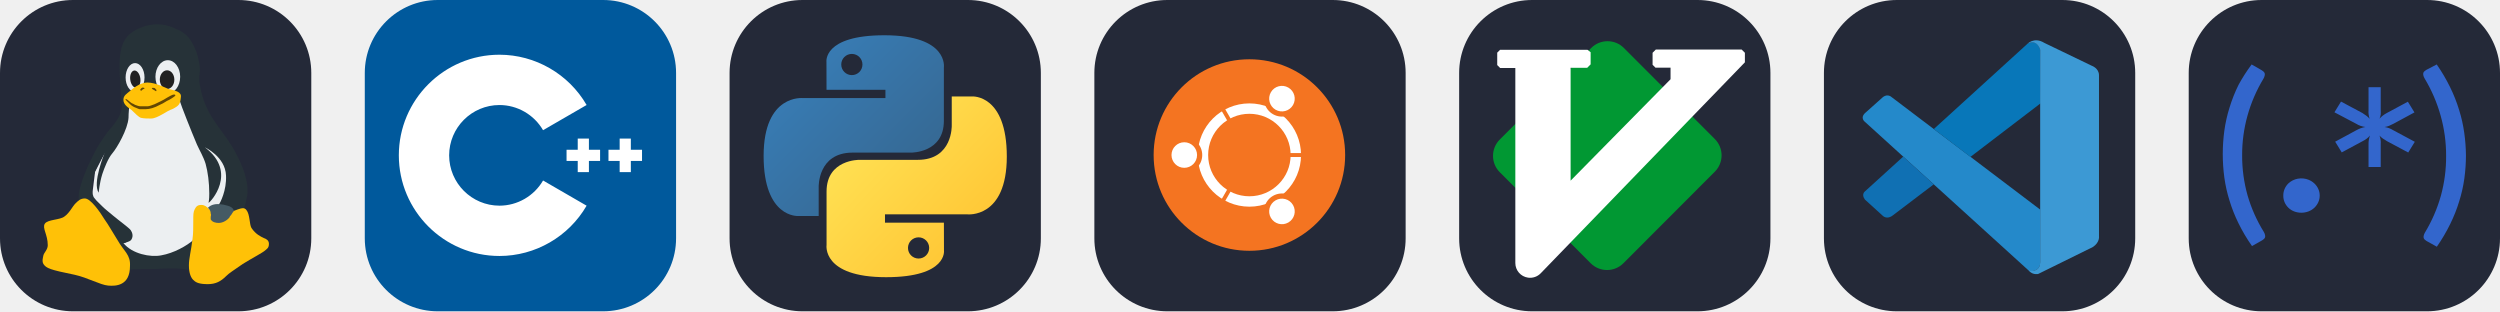
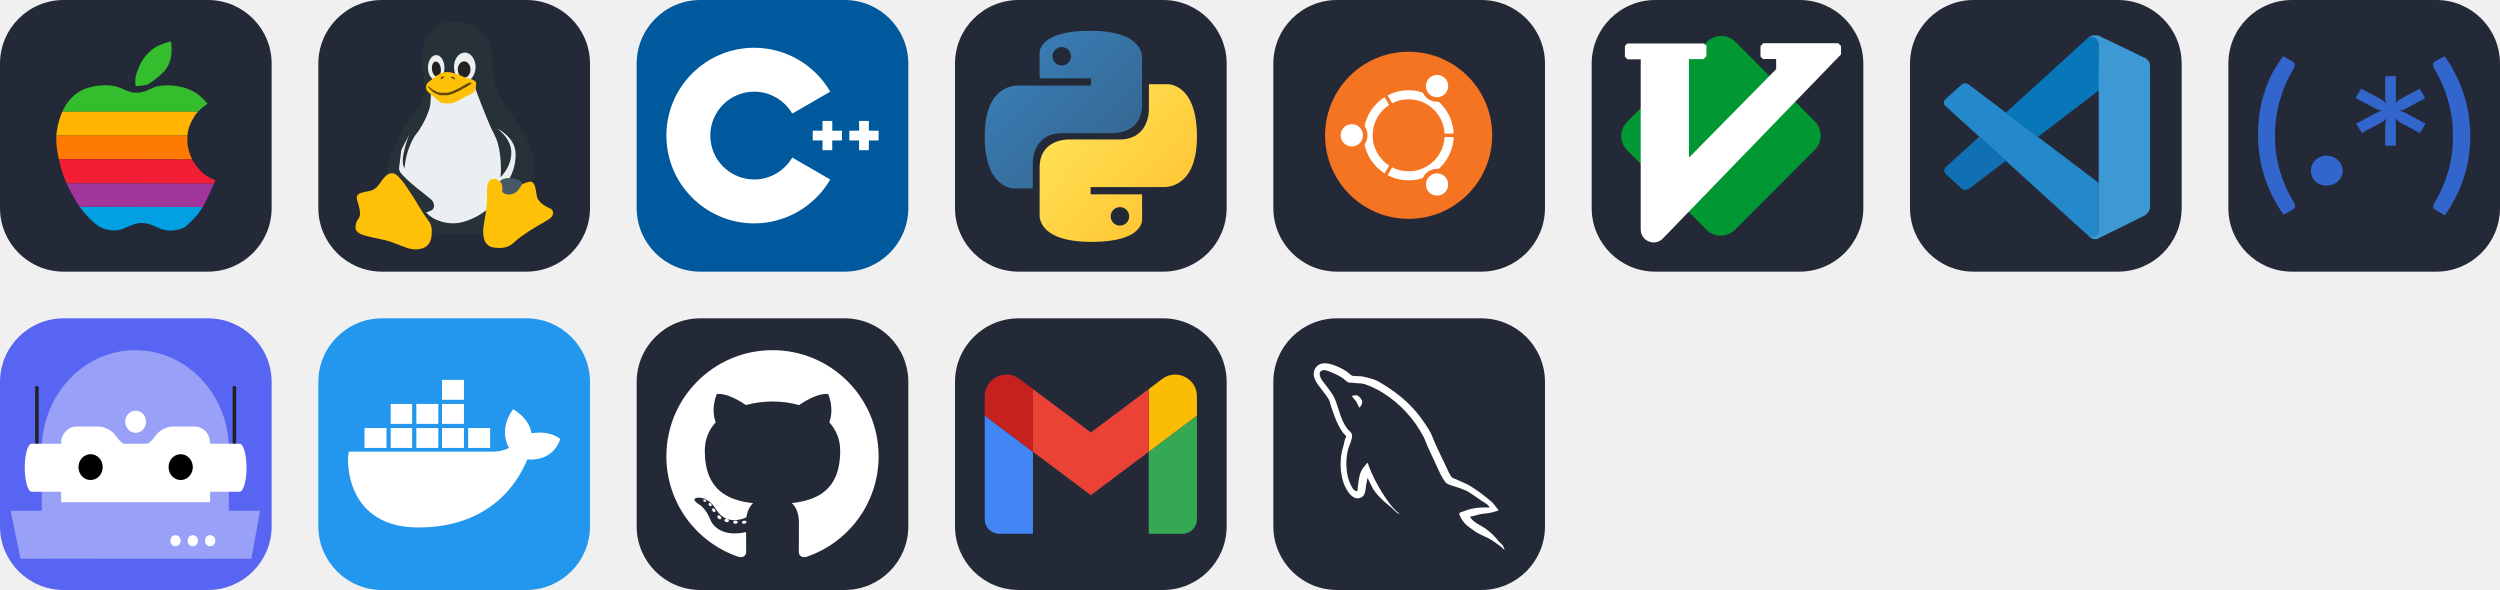
- <svg xmlns="http://www.w3.org/2000/svg" width="385.5" height="48" viewBox="0 0 2056 256" fill="none" version="1.1">
+ <svg xmlns="http://www.w3.org/2000/svg" width="441.75" height="104.25" viewBox="0 0 2356 556" fill="none" version="1.1">
  <g transform="translate(0, 0)">
+     <svg width="256" height="256" viewBox="0 0 256 256" fill="none">
+       <g clip-path="url(#clip0_33_740)">
+         <path d="M196 0H60C26.863 0 0 26.863 0 60V196C0 229.137 26.863 256 60 256H196C229.137 256 256 229.137 256 196V60C256 26.863 229.137 0 196 0Z" fill="#242938" />
+         <path fill-rule="evenodd" clip-rule="evenodd" d="M191.072 195.009C187.802 200.396 184.532 204.435 180.588 208.185C176.164 212.129 174.914 215.591 164.718 216.939C157.505 218.286 151.253 215.591 148.848 214.534C141.634 211.167 137.882 210.11 133.555 210.11C129.323 210.11 125.764 211.168 118.646 214.438C116.434 215.591 110.471 218.189 103.161 216.843C95.659 215.496 91.811 212.611 89.022 210.206C83.251 205.109 78.923 200.299 74.979 194.721L191.072 195.009Z" fill="#00A0E2" />
+         <path fill-rule="evenodd" clip-rule="evenodd" d="M58.725 105.27C62.092 97.672 66.516 92.574 70.941 89.015C82.194 79.782 100.565 79.205 109.029 81.417C115.955 83.148 120.86 87.38 128.651 87.38C136.826 87.38 141.538 83.244 147.984 81.417C156.448 79.301 174.915 79.974 186.938 89.208C190.497 91.901 193.765 95.556 195.593 97.576C191.266 100.75 188.668 103.058 186.552 105.27H58.725Z" fill="#34BE2D" />
+         <path fill-rule="evenodd" clip-rule="evenodd" d="M186.553 105.27C184.533 107.482 183.091 109.599 181.455 112.58C179.533 116.043 177.223 120.756 176.646 127.873H53.051C53.147 126.719 53.243 125.469 53.435 124.218C54.59 116.62 56.417 110.368 58.726 105.27H186.553Z" fill="#FFB400" />
+         <path fill-rule="evenodd" clip-rule="evenodd" d="M176.646 127.873C176.55 130.052 176.55 132.235 176.646 134.414C176.935 139.704 178.762 145.571 181.167 150.284L55.455 149.995C53.724 142.397 52.762 134.606 53.051 127.873H176.646Z" fill="#FF7A00" />
+         <path fill-rule="evenodd" clip-rule="evenodd" d="M181.166 150.284C182.15 152.325 183.342 154.259 184.724 156.055C192.996 166.635 196.555 166.635 202.999 169.906C202.52 171.058 202.135 172.118 201.653 173.08L62.765 172.791C60.072 166.924 57.283 158.652 55.455 149.996L181.166 150.284Z" fill="#F41E34" />
+         <path fill-rule="evenodd" clip-rule="evenodd" d="M201.653 173.08C197.614 182.506 194.343 189.429 191.072 195.009L74.981 194.721C71.133 189.046 67.671 182.793 63.727 175.002C63.438 174.329 63.054 173.559 62.765 172.791L201.653 173.08Z" fill="#A2359C" />
+         <path fill-rule="evenodd" clip-rule="evenodd" d="M161.352 52.658C160.679 57.467 158.274 63.623 154.427 67.566C150.289 71.991 143.846 76.8 139.998 79.205C137.882 80.551 132.399 80.743 127.88 81.225C127.303 77.185 127.207 73.722 128.457 69.971C130.092 65.547 132.21 59.199 135.575 54.774C139.711 49.292 144.424 45.541 147.021 44.194C150.484 42.463 156.255 39.866 161.256 39C161.449 43.424 162.123 48.426 161.352 52.658Z" fill="#34BE2D" />
+       </g>
+       <defs>
+         <clipPath id="clip0_33_740">
+           <rect width="256" height="256" fill="white" />
+         </clipPath>
+       </defs>
+     </svg>
+   </g>
+   <g transform="translate(300, 0)">
    <svg width="256" height="256" fill="none" viewBox="0 0 256 256">
      <rect width="256" height="256" fill="#242938" rx="60" />
      <path fill="#ECEFF1" d="M85.949 199.926L110.48 213.546H147.576L182.278 187.491L197.834 146.632L161.935 103.405L151.764 79.127L102.104 80.903L102.702 94.523L93.129 112.287L78.171 141.303L75.18 165.581L85.949 199.926Z" />
      <path fill="#263238" d="M187.064 114.656C177.491 101.036 169.713 92.746 165.525 75.574C161.337 58.401 166.722 63.139 163.132 48.335C161.337 40.637 158.345 35.307 155.354 31.162C151.764 27.017 147.576 24.648 145.182 24.056C139.798 21.096 127.233 16.358 111.677 24.648C95.522 32.939 97.317 50.703 100.309 86.825C100.309 89.193 99.71 92.154 98.514 94.523C96.121 99.852 91.932 104.589 88.343 108.735C84.154 114.656 79.966 120.578 76.975 127.091C69.795 140.711 63.213 157.883 65.008 164.397C68 163.805 105.694 220.652 105.694 221.836C108.087 221.244 118.258 221.244 127.233 221.244C139.798 220.652 146.977 220.06 157.149 222.428C157.149 220.652 156.55 218.875 156.55 217.099C156.55 213.546 157.149 210.585 157.747 206.44C158.345 203.479 158.944 200.519 159.542 196.966C153.559 202.295 142.789 208.217 132.618 209.993C123.643 211.769 108.685 208.809 101.505 199.926C102.104 199.926 103.3 199.926 103.899 199.334C105.694 198.742 107.489 198.15 108.087 196.966C109.882 194.005 108.685 191.044 107.489 189.268C106.292 187.491 97.317 180.977 93.129 177.425C88.941 173.872 86.548 172.095 84.154 169.727C84.154 169.727 80.564 166.174 79.368 164.989C78.171 163.805 77.573 162.621 76.975 162.028C75.778 159.068 75.18 155.515 75.778 150.778C76.376 144.264 78.769 138.934 81.761 133.013C82.958 130.644 85.949 125.907 85.949 125.907C85.949 125.907 75.778 150.778 81.163 158.476C81.163 158.476 81.761 150.778 84.154 143.08C85.949 137.75 88.941 130.052 92.531 125.907C96.121 121.762 105.095 106.366 105.694 96.891C105.694 92.746 106.292 88.601 106.292 85.641C103.899 83.272 145.781 77.35 148.174 83.864C148.772 86.233 157.149 107.55 161.935 118.801C164.328 124.131 167.32 128.868 169.115 134.789C170.91 141.303 172.106 150.185 172.106 159.068C172.106 160.844 172.106 163.805 171.508 166.766C172.705 166.766 196.039 141.895 168.517 121.17C168.517 121.17 185.269 128.868 185.868 144.264C186.466 156.699 181.081 166.766 179.885 168.542C180.483 168.542 192.449 173.872 193.047 173.872C195.441 173.872 200.227 172.095 200.227 172.095C200.826 170.319 202.62 165.581 202.62 163.805C206.809 150.185 196.637 128.276 187.064 114.656V114.656Z" />
      <path fill="#ECEFF1" d="M111.078 75.574C115.374 75.574 118.856 70.271 118.856 63.731C118.856 57.19 115.374 51.888 111.078 51.888C106.783 51.888 103.3 57.19 103.3 63.731C103.3 70.271 106.783 75.574 111.078 75.574Z" />
      <path fill="#ECEFF1" d="M138.002 76.758C143.62 76.758 148.174 70.66 148.174 63.139C148.174 55.617 143.62 49.519 138.002 49.519C132.385 49.519 127.831 55.617 127.831 63.139C127.831 70.66 132.385 76.758 138.002 76.758Z" />
      <path fill="#212121" d="M115.424 64.541C114.927 60.648 112.663 57.724 110.368 58.011C108.074 58.298 106.616 61.687 107.114 65.581C107.611 69.474 109.874 72.398 112.169 72.111C114.464 71.823 115.921 68.434 115.424 64.541Z" />
      <path fill="#212121" d="M137.404 73.205C140.709 73.205 143.387 69.759 143.387 65.507C143.387 61.256 140.709 57.809 137.404 57.809C134.1 57.809 131.421 61.256 131.421 65.507C131.421 69.759 134.1 73.205 137.404 73.205Z" />
      <path fill="#FFC107" d="M216.98 195.781C214.587 194.597 210.398 192.82 206.808 187.491C205.014 184.53 205.612 176.24 202.62 172.687C200.825 170.319 198.432 171.503 197.834 171.503C192.449 172.687 179.884 180.977 171.508 171.503C170.311 170.319 168.516 168.542 165.525 168.542C162.533 168.542 161.337 169.726 160.14 172.095C158.943 174.464 158.943 176.24 158.943 182.162C158.943 186.899 158.943 192.228 158.345 196.373C157.148 206.44 155.354 212.362 155.354 218.283C155.354 224.797 157.148 228.942 159.542 230.718C161.337 232.495 164.328 233.679 170.91 233.679C177.491 233.679 181.679 231.311 185.868 227.165C188.859 224.205 191.252 223.02 199.629 217.099C206.21 212.954 216.382 207.624 218.176 205.848C219.373 204.664 221.168 204.071 221.168 200.518C221.168 197.558 218.775 196.373 216.98 195.781V195.781Z" />
      <path fill="#FFC107" d="M96.719 197.558C90.736 188.083 90.137 186.307 85.949 180.385C82.359 174.464 74.581 163.213 69.795 163.213C66.205 163.213 64.41 164.989 62.017 167.358C59.623 169.726 57.23 175.056 53.042 178.017C49.452 180.977 39.281 180.385 36.888 183.938C34.494 187.491 39.281 192.821 39.281 201.703C39.281 205.256 36.289 207.624 35.691 209.993C35.093 212.954 34.494 214.73 35.691 217.099C38.084 220.652 41.076 221.836 61.418 225.981C72.188 228.35 82.359 234.271 88.941 234.864C95.522 235.456 106.89 234.864 106.89 218.875C107.489 209.401 102.104 207.032 96.719 197.558Z" />
      <path fill="#FFC107" d="M108.087 90.378C104.497 88.009 101.505 85.64 101.505 82.088C101.505 78.535 103.899 77.35 107.489 74.389C108.087 73.797 114.668 67.876 121.25 67.876C127.831 67.876 135.609 72.021 138.601 73.205C143.986 74.389 149.37 75.574 148.772 79.719C148.174 85.64 147.576 86.825 141.592 89.785C137.404 90.97 129.626 97.484 124.241 97.484C121.848 97.484 118.258 97.484 115.865 96.891C114.07 96.299 111.078 93.338 108.087 90.378V90.378Z" />
      <path fill="#634703" d="M106.89 85.641C108.087 86.825 109.882 88.009 111.677 88.601C112.873 89.193 114.668 89.786 114.668 89.786C117.062 89.786 118.857 89.786 120.053 89.786C123.045 89.786 127.233 88.601 131.421 86.233C135.609 84.456 136.208 83.272 139.199 82.088C142.191 80.311 145.182 78.535 143.986 77.942C142.789 77.35 141.592 77.942 137.404 80.311C133.814 82.68 130.823 83.864 127.233 85.641C125.438 86.233 123.045 87.417 121.25 87.417C119.455 87.417 117.66 87.417 115.865 87.417C114.07 87.417 112.873 86.825 111.078 86.233C109.882 85.641 109.283 85.048 108.685 85.048C107.489 84.456 105.095 82.088 103.899 81.495C103.899 81.495 102.702 81.495 103.3 82.088C105.095 83.864 105.694 84.456 106.89 85.641Z" />
      <path fill="#634703" d="M124.84 72.613C125.438 73.797 126.635 73.797 127.233 74.389C127.831 74.982 128.429 74.982 128.429 74.982C129.028 74.389 128.429 73.205 127.831 73.205C127.831 72.021 124.84 72.021 124.84 72.613V72.613Z" />
      <path fill="#634703" d="M115.267 73.797C115.267 74.389 116.463 74.982 116.463 74.389C117.062 73.797 117.66 73.205 118.258 73.205C119.455 72.613 118.856 72.021 117.062 72.021C115.865 72.613 115.865 73.205 115.267 73.797V73.797Z" />
      <path fill="#455A64" d="M173.303 178.609C173.303 179.201 173.303 179.793 173.303 180.385C174.5 182.754 177.491 183.346 179.884 183.346C183.474 183.346 187.064 180.977 188.859 178.609C188.859 178.017 189.457 177.424 190.056 176.832C191.252 175.056 191.851 173.872 192.449 173.279C192.449 173.279 191.851 172.687 191.851 172.095C191.252 170.911 189.457 169.726 187.064 169.134C185.269 168.542 182.278 167.95 181.081 167.95C175.696 167.358 172.705 169.134 170.91 170.911C170.91 170.911 171.508 170.911 171.508 171.503C172.705 172.687 173.303 173.872 173.303 175.648C173.901 176.832 173.303 177.424 173.303 178.609V178.609Z" />
    </svg>
  </g>
-   <g transform="translate(300, 0)">
+   <g transform="translate(600, 0)">
    <svg width="256" height="256" fill="none" viewBox="0 0 256 256">
      <rect width="256" height="256" fill="#00599C" rx="60" />
      <path fill="#fff" d="M110.759 210.517C65.125 210.517 28 173.392 28 127.759C28 82.125 65.125 45 110.759 45C140.204 45 167.667 60.846 182.427 86.353L146.611 107.079C139.224 94.311 125.485 86.379 110.759 86.379C87.942 86.379 69.379 104.942 69.379 127.759C69.379 150.575 87.942 169.138 110.759 169.138C125.486 169.138 139.225 161.206 146.613 148.436L182.429 169.161C167.669 194.671 140.206 210.517 110.759 210.517Z" />
      <path fill="#fff" d="M193.517 123.161H184.321V113.965H175.127V123.161H165.931V132.356H175.127V141.552H184.321V132.356H193.517V123.161Z" />
      <path fill="#fff" d="M228 123.161H218.804V113.965H209.61V123.161H200.414V132.356H209.61V141.552H218.804V132.356H228V123.161Z" />
    </svg>
  </g>
-   <g transform="translate(600, 0)">
+   <g transform="translate(900, 0)">
    <svg width="256" height="256" fill="none" viewBox="0 0 256 256">
      <rect width="256" height="256" fill="#242938" rx="60" />
      <path fill="url(#paint0_linear_2_47)" d="M127.279 29C76.507 29 79.677 51.018 79.677 51.018L79.734 73.828H128.185V80.677H60.489C60.489 80.677 28 76.993 28 128.222C28 179.452 56.357 177.636 56.357 177.636H73.281V153.863C73.281 153.863 72.369 125.506 101.186 125.506H149.24C149.24 125.506 176.239 125.942 176.239 99.412V55.546C176.239 55.546 180.338 29 127.279 29ZM100.563 44.339C105.384 44.339 109.28 48.235 109.28 53.056C109.28 57.876 105.384 61.772 100.563 61.772C95.743 61.772 91.847 57.876 91.847 53.056C91.847 48.235 95.743 44.339 100.563 44.339Z" />
      <path fill="url(#paint1_linear_2_47)" d="M128.721 227.958C179.493 227.958 176.323 205.941 176.323 205.941L176.266 183.13H127.815V176.281H195.511C195.511 176.281 228 179.966 228 128.736C228 77.506 199.643 79.323 199.643 79.323H182.719V103.096C182.719 103.096 183.631 131.453 154.814 131.453H106.76C106.76 131.453 79.761 131.016 79.761 157.546V201.412C79.761 201.412 75.662 227.958 128.721 227.958ZM155.437 212.619C150.616 212.619 146.72 208.723 146.72 203.903C146.72 199.082 150.616 195.186 155.437 195.186C160.257 195.186 164.154 199.082 164.154 203.903C164.154 208.723 160.257 212.619 155.437 212.619Z" />
      <defs>
        <linearGradient id="paint0_linear_2_47" x1="47.22" x2="146.333" y1="46.896" y2="145.02" gradientUnits="userSpaceOnUse">
          <stop stop-color="#387EB8" />
          <stop offset="1" stop-color="#366994" />
        </linearGradient>
        <linearGradient id="paint1_linear_2_47" x1="108.056" x2="214.492" y1="109.905" y2="210.522" gradientUnits="userSpaceOnUse">
          <stop stop-color="#FFE052" />
          <stop offset="1" stop-color="#FFC331" />
        </linearGradient>
      </defs>
    </svg>
  </g>
-   <g transform="translate(900, 0)">
+   <g transform="translate(1200, 0)">
    <svg width="256" height="256" viewBox="0 0 256 256" fill="none">
      <g clip-path="url(#clip0_33_899)">
        <path d="M196 0H60C26.863 0 0 26.863 0 60V196C0 229.137 26.863 256 60 256H196C229.137 256 256 229.137 256 196V60C256 26.863 229.137 0 196 0Z" fill="#242938" />
        <path d="M127.5 206.25C170.992 206.25 206.25 170.992 206.25 127.5C206.25 84.008 170.992 48.75 127.5 48.75C84.008 48.75 48.75 84.008 48.75 127.5C48.75 170.992 84.008 206.25 127.5 206.25Z" fill="#F47421" />
        <path d="M127.5 165.694C148.594 165.694 165.694 148.594 165.694 127.5C165.694 106.406 148.594 89.306 127.5 89.306C106.406 89.306 89.306 106.406 89.306 127.5C89.306 148.594 106.406 165.694 127.5 165.694Z" stroke="white" stroke-width="8.55" />
        <path d="M73.95 142.266C82.105 142.266 88.716 135.655 88.716 127.5C88.716 119.345 82.105 112.734 73.95 112.734C65.795 112.734 59.184 119.345 59.184 127.5C59.184 135.655 65.795 142.266 73.95 142.266Z" fill="#F47421" />
        <path d="M157.25 127.5H174.75H157.25Z" fill="black" />
        <path d="M157.25 127.5H174.75" stroke="#F47421" stroke-width="3.238" />
        <path d="M73.95 138.013C79.756 138.013 84.463 133.306 84.463 127.5C84.463 121.694 79.756 116.987 73.95 116.987C68.144 116.987 63.437 121.694 63.437 127.5C63.437 133.306 68.144 138.013 73.95 138.013Z" fill="white" />
        <path d="M141.487 73.742C137.41 80.804 139.83 89.835 146.892 93.912C153.954 97.989 162.985 95.57 167.062 88.507C171.14 81.445 168.72 72.414 161.658 68.337C154.595 64.259 145.565 66.679 141.487 73.742Z" fill="#F47421" />
        <path d="M112.625 153.264L103.875 168.42L112.625 153.264Z" fill="black" />
        <path d="M112.625 153.264L103.875 168.42" stroke="#F47421" stroke-width="3.238" />
        <path d="M145.17 75.868C142.267 80.896 143.99 87.326 149.018 90.229C154.046 93.132 160.476 91.409 163.379 86.381C166.282 81.353 164.559 74.923 159.531 72.02C154.503 69.117 148.073 70.84 145.17 75.868Z" fill="white" />
        <path d="M167.062 166.493C162.985 159.43 153.954 157.011 146.892 161.088C139.829 165.166 137.41 174.196 141.487 181.259C145.565 188.321 154.595 190.741 161.658 186.663C168.72 182.586 171.14 173.555 167.062 166.493Z" fill="#F47421" />
        <path d="M112.625 101.736L103.875 86.58L112.625 101.736Z" fill="black" />
        <path d="M112.625 101.736L103.875 86.58" stroke="#F47421" stroke-width="3.238" />
        <path d="M163.379 168.619C160.476 163.591 154.047 161.868 149.018 164.771C143.99 167.674 142.267 174.104 145.17 179.132C148.073 184.161 154.503 185.883 159.531 182.98C164.56 180.077 166.282 173.648 163.379 168.619Z" fill="white" />
      </g>
      <defs>
        <clipPath id="clip0_33_899">
          <rect width="256" height="256" fill="white" />
        </clipPath>
      </defs>
    </svg>
  </g>
-   <g transform="translate(1200, 0)">
+   <g transform="translate(1500, 0)">
    <svg width="256" height="256" fill="none" viewBox="0 0 256 256">
      <rect width="256" height="256" fill="#242938" rx="60" />
      <path fill="#019833" d="M135.498 39.462C128.076 32.03 116.032 32.03 108.61 39.462L33.408 114.765C26 122.183 26 134.199 33.408 141.617L108.186 216.495C115.608 223.927 127.652 223.927 135.074 216.495L210.276 141.191C217.684 133.773 217.684 121.757 210.276 114.339L135.498 39.462Z" />
      <path fill="#fff" d="M161.769 40.71L159.083 43.399V53.269L161.435 55.623H173.86V65.161L91.672 148.576V55.742H105.331L108.133 52.937V42.948L105.546 40.947H33.667L31.316 43.301V53.505L33.707 55.899H46.209V216.316C46.209 222.361 50.655 227.485 56.64 228.335V228.335C60.489 228.883 64.368 227.553 67.072 224.759L235 51.247V43.4L232.315 40.712L161.769 40.71Z" />
    </svg>
  </g>
-   <g transform="translate(1500, 0)">
+   <g transform="translate(1800, 0)">
    <svg width="256" height="256" fill="none" viewBox="0 0 256 256">
      <rect width="256" height="256" fill="#242938" rx="60" />
      <path fill="#2489CA" d="M33.716 100.208C33.716 100.208 28.981 96.795 34.663 92.238L47.899 80.402C47.899 80.402 51.687 76.417 55.691 79.889L177.84 172.368V216.714C177.84 216.714 177.781 223.678 168.844 222.908L33.716 100.208Z" />
      <path fill="#1070B3" d="M65.2 128.792L33.716 157.415C33.716 157.415 30.48 159.822 33.716 164.123L48.333 177.418C48.333 177.418 51.805 181.147 56.934 176.905L90.312 151.596L65.2 128.792Z" />
      <path fill="#0877B9" d="M120.474 129.029L178.215 84.939L177.84 40.83C177.84 40.83 175.374 31.203 167.148 36.214L90.312 106.145L120.474 129.029Z" />
      <path fill="#3C99D4" d="M168.844 222.968C172.198 226.4 176.262 225.276 176.262 225.276L221.259 203.103C227.019 199.177 226.21 194.305 226.21 194.305V61.898C226.21 56.079 220.252 54.067 220.252 54.067L181.253 35.267C172.731 30 167.148 36.214 167.148 36.214C167.148 36.214 174.328 31.046 177.84 40.83V215.905C177.84 217.109 177.583 218.292 177.071 219.358C176.045 221.429 173.816 223.362 168.47 222.553L168.844 222.968Z" />
    </svg>
  </g>
-   <g transform="translate(1800, 0)">
+   <g transform="translate(2100, 0)">
    <svg width="256" height="256" fill="none" viewBox="0 0 256 256">
      <rect width="256" height="256" fill="#242938" rx="60" />
      <path fill="#36C" d="M43.935 127.954C43.903 139.053 45.418 150.108 48.441 160.84C51.482 171.299 55.959 181.345 61.76 190.728C62.236 191.516 62.574 192.37 62.762 193.258C62.944 193.902 62.944 194.58 62.762 195.225C62.553 195.762 62.21 196.244 61.76 196.631L60.358 197.661L52.046 202.346C47.833 196.376 44.117 190.111 40.93 183.607C37.94 177.552 35.462 171.287 33.52 164.869C31.603 158.734 30.197 152.469 29.314 146.13C27.562 133.253 27.562 120.219 29.314 107.342C30.197 101.003 31.603 94.738 33.52 88.603C35.471 82.188 37.949 75.923 40.93 69.865C44.108 64.013 47.722 58.377 51.746 53L60.058 57.778L61.46 58.809C61.904 59.2 62.246 59.681 62.461 60.214C62.644 60.859 62.644 61.537 62.461 62.182C62.27 63.069 61.932 63.922 61.46 64.712C49.843 84.009 43.802 105.806 43.935 127.954V127.954ZM77.783 160.84C77.757 158.947 78.131 157.069 78.885 155.312C79.602 153.641 80.656 152.114 81.99 150.815C84.109 148.829 86.815 147.482 89.76 146.947C92.705 146.413 95.754 146.716 98.513 147.817C102.121 149.25 104.993 151.937 106.525 155.312C107.329 157.058 107.738 158.94 107.727 160.84C107.741 162.741 107.332 164.623 106.525 166.368C105.765 168.04 104.678 169.566 103.32 170.865C101.947 172.154 100.313 173.173 98.513 173.863C94.724 175.301 90.485 175.301 86.696 173.863C84.925 173.176 83.323 172.155 81.99 170.865C80.618 169.535 79.541 167.965 78.819 166.245C78.097 164.524 77.746 162.688 77.783 160.84V160.84ZM185.939 116.617L180.532 125.424L163.006 116.055L159.601 113.9C158.586 113.207 157.676 112.387 156.897 111.464C157.762 113.746 158.103 116.172 157.899 118.585V137.323H147.884V118.585C147.826 116.163 148.233 113.751 149.086 111.464C147.506 113.326 145.528 114.857 143.278 115.961L125.853 125.331L120.445 116.524L137.77 107.154C140.079 105.834 142.623 104.914 145.281 104.437C142.596 104.111 140.027 103.213 137.77 101.814L119.844 92.351L125.252 83.544L142.777 92.913L146.082 95.162C147.085 95.903 147.993 96.752 148.786 97.691C147.985 95.365 147.679 92.914 147.884 90.477V71.739H157.899V90.477C157.99 91.725 157.99 92.977 157.899 94.225C157.733 95.387 157.396 96.522 156.897 97.598C158.57 95.761 160.569 94.208 162.806 93.007L180.231 83.637L185.639 92.445L168.314 101.814L164.709 103.5C163.562 103.975 162.348 104.29 161.104 104.437C162.333 104.649 163.539 104.963 164.709 105.374C165.972 105.851 167.18 106.448 168.314 107.154L185.939 116.617ZM211.676 127.954C211.706 116.855 210.191 105.801 207.17 95.068C204.181 84.369 199.739 74.073 193.951 64.43C193.479 63.641 193.141 62.788 192.949 61.901C192.784 61.254 192.784 60.58 192.949 59.933C193.15 59.393 193.495 58.909 193.951 58.528L195.353 57.497L203.965 53C208.123 58.985 211.805 65.248 214.981 71.739C217.965 77.796 220.442 84.061 222.392 90.477C224.31 96.612 225.716 102.877 226.598 109.216C227.479 115.429 227.948 121.687 228 127.954C227.98 134.219 227.545 140.477 226.698 146.693C225.817 153.031 224.41 159.296 222.492 165.431C220.551 171.849 218.073 178.115 215.081 184.17C211.907 190.661 208.225 196.924 204.065 202.908L195.653 198.223L194.251 197.193C193.792 196.814 193.447 196.33 193.25 195.787C193.08 195.141 193.08 194.466 193.25 193.82C193.438 192.932 193.776 192.078 194.251 191.29C199.992 181.77 204.401 171.599 207.37 161.027C210.337 150.225 211.784 139.107 211.676 127.954V127.954Z" />
    </svg>
  </g>
+   <g transform="translate(0, 300)">
+     <svg width="256" height="256" fill="none" viewBox="0 0 256 256">
+       <rect width="256" height="256" fill="#5865F2" rx="60" />
+       <path fill="#98A0F7" fill-rule="evenodd" d="M149.541 226.539C178.626 226.516 207.754 226.692 236.881 226.539L245.105 181.333H10L19.303 226.539C62.712 226.255 106.151 226.572 149.541 226.539Z" clip-rule="evenodd" />
+       <path fill="#98A0F7" fill-rule="evenodd" d="M215.716 183.071H39.388V123.93C39.388 72.055 78.861 30 127.552 30C176.243 30 215.716 72.055 215.716 123.93V183.071Z" clip-rule="evenodd" />
+       <path fill="#fff" fill-rule="evenodd" d="M220.883 151.223V65.41V151.223ZM34.758 151.223V65.41Z" clip-rule="evenodd" />
+       <path stroke="#202225" stroke-linecap="round" stroke-linejoin="round" stroke-width="3.37" d="M34.758 151.223V65.41M220.883 151.223V65.41V151.223Z" />
+       <path fill="#fff" fill-rule="evenodd" d="M225.781 118.172H29.859C26.254 118.172 23.328 128.297 23.328 140.785C23.328 153.277 26.254 163.398 29.859 163.398H225.781C229.387 163.398 232.312 153.277 232.312 140.785C232.312 128.297 229.387 118.172 225.781 118.172Z" clip-rule="evenodd" />
+       <path fill="#fff" fill-rule="evenodd" d="M145.727 111.754C136.949 124.848 118.691 124.848 109.914 111.754C105.781 105.594 99.113 101.938 92.004 101.938H72.254C64.168 101.938 57.617 108.922 57.617 117.535V173.254H198.027V117.535C198.027 108.922 191.473 101.938 183.387 101.938H163.637C156.527 101.938 149.859 105.594 145.727 111.754Z" clip-rule="evenodd" />
+       <path fill="#fff" fill-rule="evenodd" d="M137.617 97.445C137.617 91.684 133.23 87.008 127.82 87.008C122.41 87.008 118.023 91.684 118.023 97.445C118.023 103.207 122.41 107.883 127.82 107.883C133.23 107.883 137.617 103.207 137.617 97.445Z" clip-rule="evenodd" />
+       <path fill="#000" fill-rule="evenodd" d="M96.801 140.207C96.801 133.48 91.684 128.027 85.371 128.027C79.059 128.027 73.941 133.48 73.941 140.207C73.941 146.93 79.059 152.383 85.371 152.383C91.684 152.383 96.801 146.93 96.801 140.207ZM181.699 140.207C181.699 133.48 176.582 128.027 170.27 128.027C163.957 128.027 158.84 133.48 158.84 140.207C158.84 146.93 163.957 152.383 170.27 152.383C176.582 152.383 181.699 146.93 181.699 140.207Z" clip-rule="evenodd" />
+       <path fill="#fff" fill-rule="evenodd" d="M202.922 209.551C202.922 206.672 200.73 204.332 198.027 204.332C195.32 204.332 193.129 206.672 193.129 209.551C193.129 212.434 195.32 214.77 198.027 214.77C200.73 214.77 202.922 212.434 202.922 209.551ZM186.598 209.551C186.598 206.672 184.406 204.332 181.699 204.332C178.992 204.332 176.801 206.672 176.801 209.551C176.801 212.434 178.992 214.77 181.699 214.77C184.406 214.77 186.598 212.434 186.598 209.551ZM170.27 209.551C170.27 206.672 168.078 204.332 165.371 204.332C162.668 204.332 160.473 206.672 160.473 209.551C160.473 212.434 162.668 214.77 165.371 214.77C168.078 214.77 170.27 212.434 170.27 209.551Z" clip-rule="evenodd" />
+     </svg>
+   </g>
+   <g transform="translate(300, 300)">
+     <svg width="256" height="256" fill="none" viewBox="0 0 256 256">
+       <rect width="256" height="256" fill="#2396ED" rx="60" />
+       <path fill="#fff" d="M141.187 122.123H161.904V103.379H141.187V122.123ZM116.525 122.123H137.241V103.379H116.525V122.123ZM92.355 122.123H113.072V103.379H92.355V122.123ZM68.186 122.123H88.409V103.379H68.186V122.123ZM43.523 122.123H64.24V103.379H43.523V122.123ZM68.186 99.433H88.409V80.69H68.186V99.433ZM92.355 99.433H113.072V80.69H92.355V99.433ZM116.525 99.433H137.241V80.69H116.525V99.433ZM116.525 76.744H137.241V58H116.525V76.744ZM228 113.738C228 113.738 219.121 105.352 200.871 108.312C198.898 94.007 183.607 85.622 183.607 85.622C183.607 85.622 169.303 102.886 179.661 122.123C176.702 123.603 171.769 125.576 164.37 125.576H28.726C26.259 134.948 26.259 197.097 94.328 197.097C143.16 197.097 179.661 174.408 196.925 132.974C222.574 134.948 228 113.738 228 113.738Z" />
+     </svg>
+   </g>
+   <g transform="translate(600, 300)">
+     <svg width="256" height="256" viewBox="0 0 256 256" fill="none">
+       <rect width="256" height="256" rx="60" fill="#242938" />
+       <path d="M128.001 30C72.779 30 28 74.771 28 130.001C28 174.184 56.653 211.668 96.387 224.891C101.384 225.817 103.219 222.722 103.219 220.081C103.219 217.696 103.126 209.819 103.083 201.463C75.263 207.512 69.393 189.664 69.393 189.664C64.844 178.105 58.289 175.032 58.289 175.032C49.216 168.825 58.973 168.953 58.973 168.953C69.015 169.658 74.303 179.258 74.303 179.258C83.222 194.546 97.697 190.126 103.403 187.571C104.301 181.107 106.892 176.696 109.752 174.199C87.54 171.67 64.191 163.095 64.191 124.778C64.191 113.86 68.098 104.939 74.495 97.936C73.456 95.418 70.034 85.246 75.463 71.472C75.463 71.472 83.861 68.784 102.971 81.723C110.948 79.507 119.502 78.396 128.001 78.358C136.499 78.396 145.061 79.507 153.052 81.723C172.139 68.784 180.525 71.472 180.525 71.472C185.968 85.246 182.544 95.418 181.505 97.936C187.917 104.939 191.797 113.86 191.797 124.778C191.797 163.187 168.403 171.644 146.135 174.119C149.722 177.223 152.918 183.308 152.918 192.638C152.918 206.018 152.802 216.787 152.802 220.081C152.802 222.742 154.602 225.86 159.671 224.878C199.383 211.64 228 174.169 228 130.001C228 74.771 183.227 30 128.001 30ZM65.454 172.453C65.233 172.95 64.452 173.099 63.74 172.758C63.014 172.432 62.607 171.754 62.842 171.256C63.057 170.744 63.841 170.602 64.564 170.945C65.291 171.271 65.705 171.955 65.454 172.453ZM70.373 176.842C69.896 177.285 68.963 177.079 68.331 176.38C67.677 175.683 67.554 174.751 68.038 174.302C68.529 173.86 69.434 174.067 70.089 174.764C70.743 175.47 70.871 176.395 70.373 176.842ZM73.747 182.458C73.134 182.884 72.132 182.485 71.513 181.595C70.9 180.706 70.9 179.64 71.526 179.212C72.147 178.785 73.134 179.169 73.762 180.052C74.373 180.956 74.373 182.023 73.747 182.458ZM79.454 188.962C78.906 189.566 77.739 189.404 76.884 188.579C76.01 187.773 75.766 186.629 76.316 186.024C76.871 185.418 78.045 185.589 78.906 186.407C79.774 187.211 80.039 188.364 79.454 188.962ZM86.83 191.157C86.588 191.941 85.464 192.297 84.331 191.964C83.2 191.621 82.46 190.704 82.689 189.912C82.924 189.124 84.053 188.753 85.194 189.109C86.323 189.45 87.065 190.361 86.83 191.157ZM95.224 192.089C95.252 192.913 94.292 193.597 93.103 193.612C91.907 193.639 90.94 192.971 90.927 192.16C90.927 191.327 91.866 190.65 93.061 190.63C94.251 190.607 95.224 191.269 95.224 192.089ZM103.47 191.773C103.613 192.577 102.787 193.404 101.606 193.624C100.445 193.836 99.37 193.339 99.223 192.541C99.079 191.716 99.92 190.89 101.079 190.676C102.262 190.471 103.32 190.955 103.47 191.773Z" fill="white" />
+     </svg>
+   </g>
+   <g transform="translate(900, 300)">
+     <svg width="256" height="256" viewBox="0 0 256 256" fill="none">
+       <rect width="256" height="256" rx="60" fill="#242938" />
+       <path d="M41.636 203.028H73.454V125.755L28 91.665V189.392C28 196.937 34.114 203.028 41.636 203.028Z" fill="#4285F4" />
+       <path d="M182.545 203.028H214.364C221.909 203.028 228 196.915 228 189.392V91.665L182.545 125.755" fill="#34A853" />
+       <path d="M182.545 66.664V125.755L228 91.664V73.483C228 56.619 208.75 47.005 195.273 57.119" fill="#FBBC04" />
+       <path d="M73.454 125.755V66.665L128 107.574L182.545 66.665V125.755L128 166.665" fill="#EA4335" />
+       <path d="M28 73.483V91.664L73.454 125.755V66.664L60.727 57.119C47.227 47.005 28 56.619 28 73.483Z" fill="#C5221F" />
+     </svg>
+   </g>
+   <g transform="translate(1200, 300)">
+     <svg width="256" height="256" fill="none" viewBox="0 0 256 256">
+       <rect width="256" height="256" fill="#242938" rx="60" />
+       <g clip-path="url(#clip0_7_147)">
+         <path fill="#fff" fill-rule="evenodd" d="M203.801 178.21C194.011 177.938 186.416 178.941 180.051 181.619C178.218 182.355 175.277 182.355 175.035 184.662C176.015 185.63 176.133 187.214 176.992 188.556C178.459 190.991 181.033 194.271 183.357 195.973L191.191 201.571C195.965 204.488 201.351 206.193 206.002 209.113C208.696 210.817 211.388 213.007 214.082 214.834C215.454 215.807 216.285 217.392 218 217.997V217.629C217.144 216.538 216.897 214.957 216.044 213.735L212.367 210.209C208.82 205.465 204.41 201.325 199.636 197.922C195.718 195.245 187.152 191.596 185.56 187.097L185.319 186.824C188.008 186.552 191.191 185.605 193.764 184.875C197.929 183.784 201.721 184.024 206.002 182.93L211.882 181.226V180.135C209.678 177.946 208.087 175.025 205.763 172.959C199.521 167.606 192.661 162.373 185.56 157.994C181.766 155.562 176.868 153.977 172.829 151.913C171.356 151.182 168.911 150.817 168.055 149.601C165.846 146.929 164.625 143.397 163.034 140.232L152.997 119.064C150.794 114.319 149.444 109.574 146.755 105.195C134.144 84.512 120.431 71.983 99.375 59.693C94.848 57.138 89.462 56.039 83.735 54.703L74.555 54.212C72.593 53.362 70.636 51.049 68.922 49.953C61.944 45.574 43.947 36.085 38.803 48.59C35.497 56.497 43.701 64.282 46.486 68.299C48.571 71.097 51.26 74.26 52.733 77.423C53.556 79.49 53.831 81.682 54.69 83.872C56.646 89.224 58.484 95.188 61.055 100.178C62.427 102.733 63.867 105.413 65.582 107.723C66.562 109.086 68.277 109.67 68.642 111.859C66.927 114.294 66.809 117.94 65.829 120.986C61.42 134.734 63.135 151.766 69.377 161.888C71.339 164.928 75.962 171.622 82.234 169.065C87.744 166.875 86.515 159.941 88.106 153.857C88.477 152.399 88.23 151.425 88.962 150.449V150.722L93.983 160.819C97.778 166.78 104.391 172.986 109.897 177.125C112.833 179.315 115.16 183.089 118.831 184.425V184.057H118.59C117.854 182.966 116.751 182.475 115.772 181.624C113.569 179.435 111.121 176.757 109.406 174.325C104.267 167.513 99.74 159.968 95.698 152.183C93.737 148.412 92.022 144.275 90.436 140.504C89.695 139.043 89.695 136.85 88.474 136.125C86.635 138.797 83.947 141.115 82.594 144.398C80.267 149.628 80.026 156.077 79.17 162.769C78.676 162.891 78.895 162.769 78.676 163.041C74.763 162.071 73.413 158.051 71.945 154.648C68.274 146.01 67.659 132.141 70.842 122.164C71.698 119.609 75.375 111.579 73.907 109.146C73.166 106.834 70.724 105.498 69.374 103.671C67.783 101.359 66.073 98.441 64.971 95.886C62.035 89.069 60.567 81.529 57.381 74.715C55.908 71.552 53.34 68.266 51.257 65.349C48.93 62.063 46.365 59.751 44.526 55.859C43.915 54.496 43.059 52.331 44.038 50.869C44.279 49.896 44.773 49.506 45.748 49.288C47.339 47.924 51.872 49.653 53.463 50.379C57.99 52.205 61.785 53.907 65.58 56.459C67.294 57.675 69.133 59.988 71.336 60.599H73.91C77.828 61.449 82.232 60.871 85.9 61.962C92.389 64.034 98.264 67.072 103.532 70.36C119.567 80.458 132.792 94.814 141.725 111.971C143.193 114.769 143.805 117.324 145.155 120.244C147.729 126.208 150.912 132.289 153.477 138.132C156.051 143.85 158.498 149.694 162.17 154.438C164.008 156.993 171.35 158.329 174.654 159.668C177.104 160.759 180.896 161.741 183.105 163.077C187.264 165.632 191.427 168.552 195.342 171.35C197.298 172.806 203.423 175.849 203.787 178.276L203.801 178.21ZM78.958 72.487C77.267 72.472 75.581 72.677 73.943 73.095V73.368H74.184C75.164 75.315 76.879 76.654 78.102 78.358L80.92 84.199L81.162 83.926C82.876 82.71 83.735 80.763 83.735 77.845C83 76.995 82.879 76.141 82.267 75.29C81.532 74.074 79.941 73.463 78.958 72.493V72.487Z" clip-rule="evenodd" />
+       </g>
+       <defs>
+         <clipPath id="clip0_7_147">
+           <rect width="180" height="180" fill="#fff" transform="translate(38 38)" />
+         </clipPath>
+       </defs>
+     </svg>
+   </g>
</svg>
